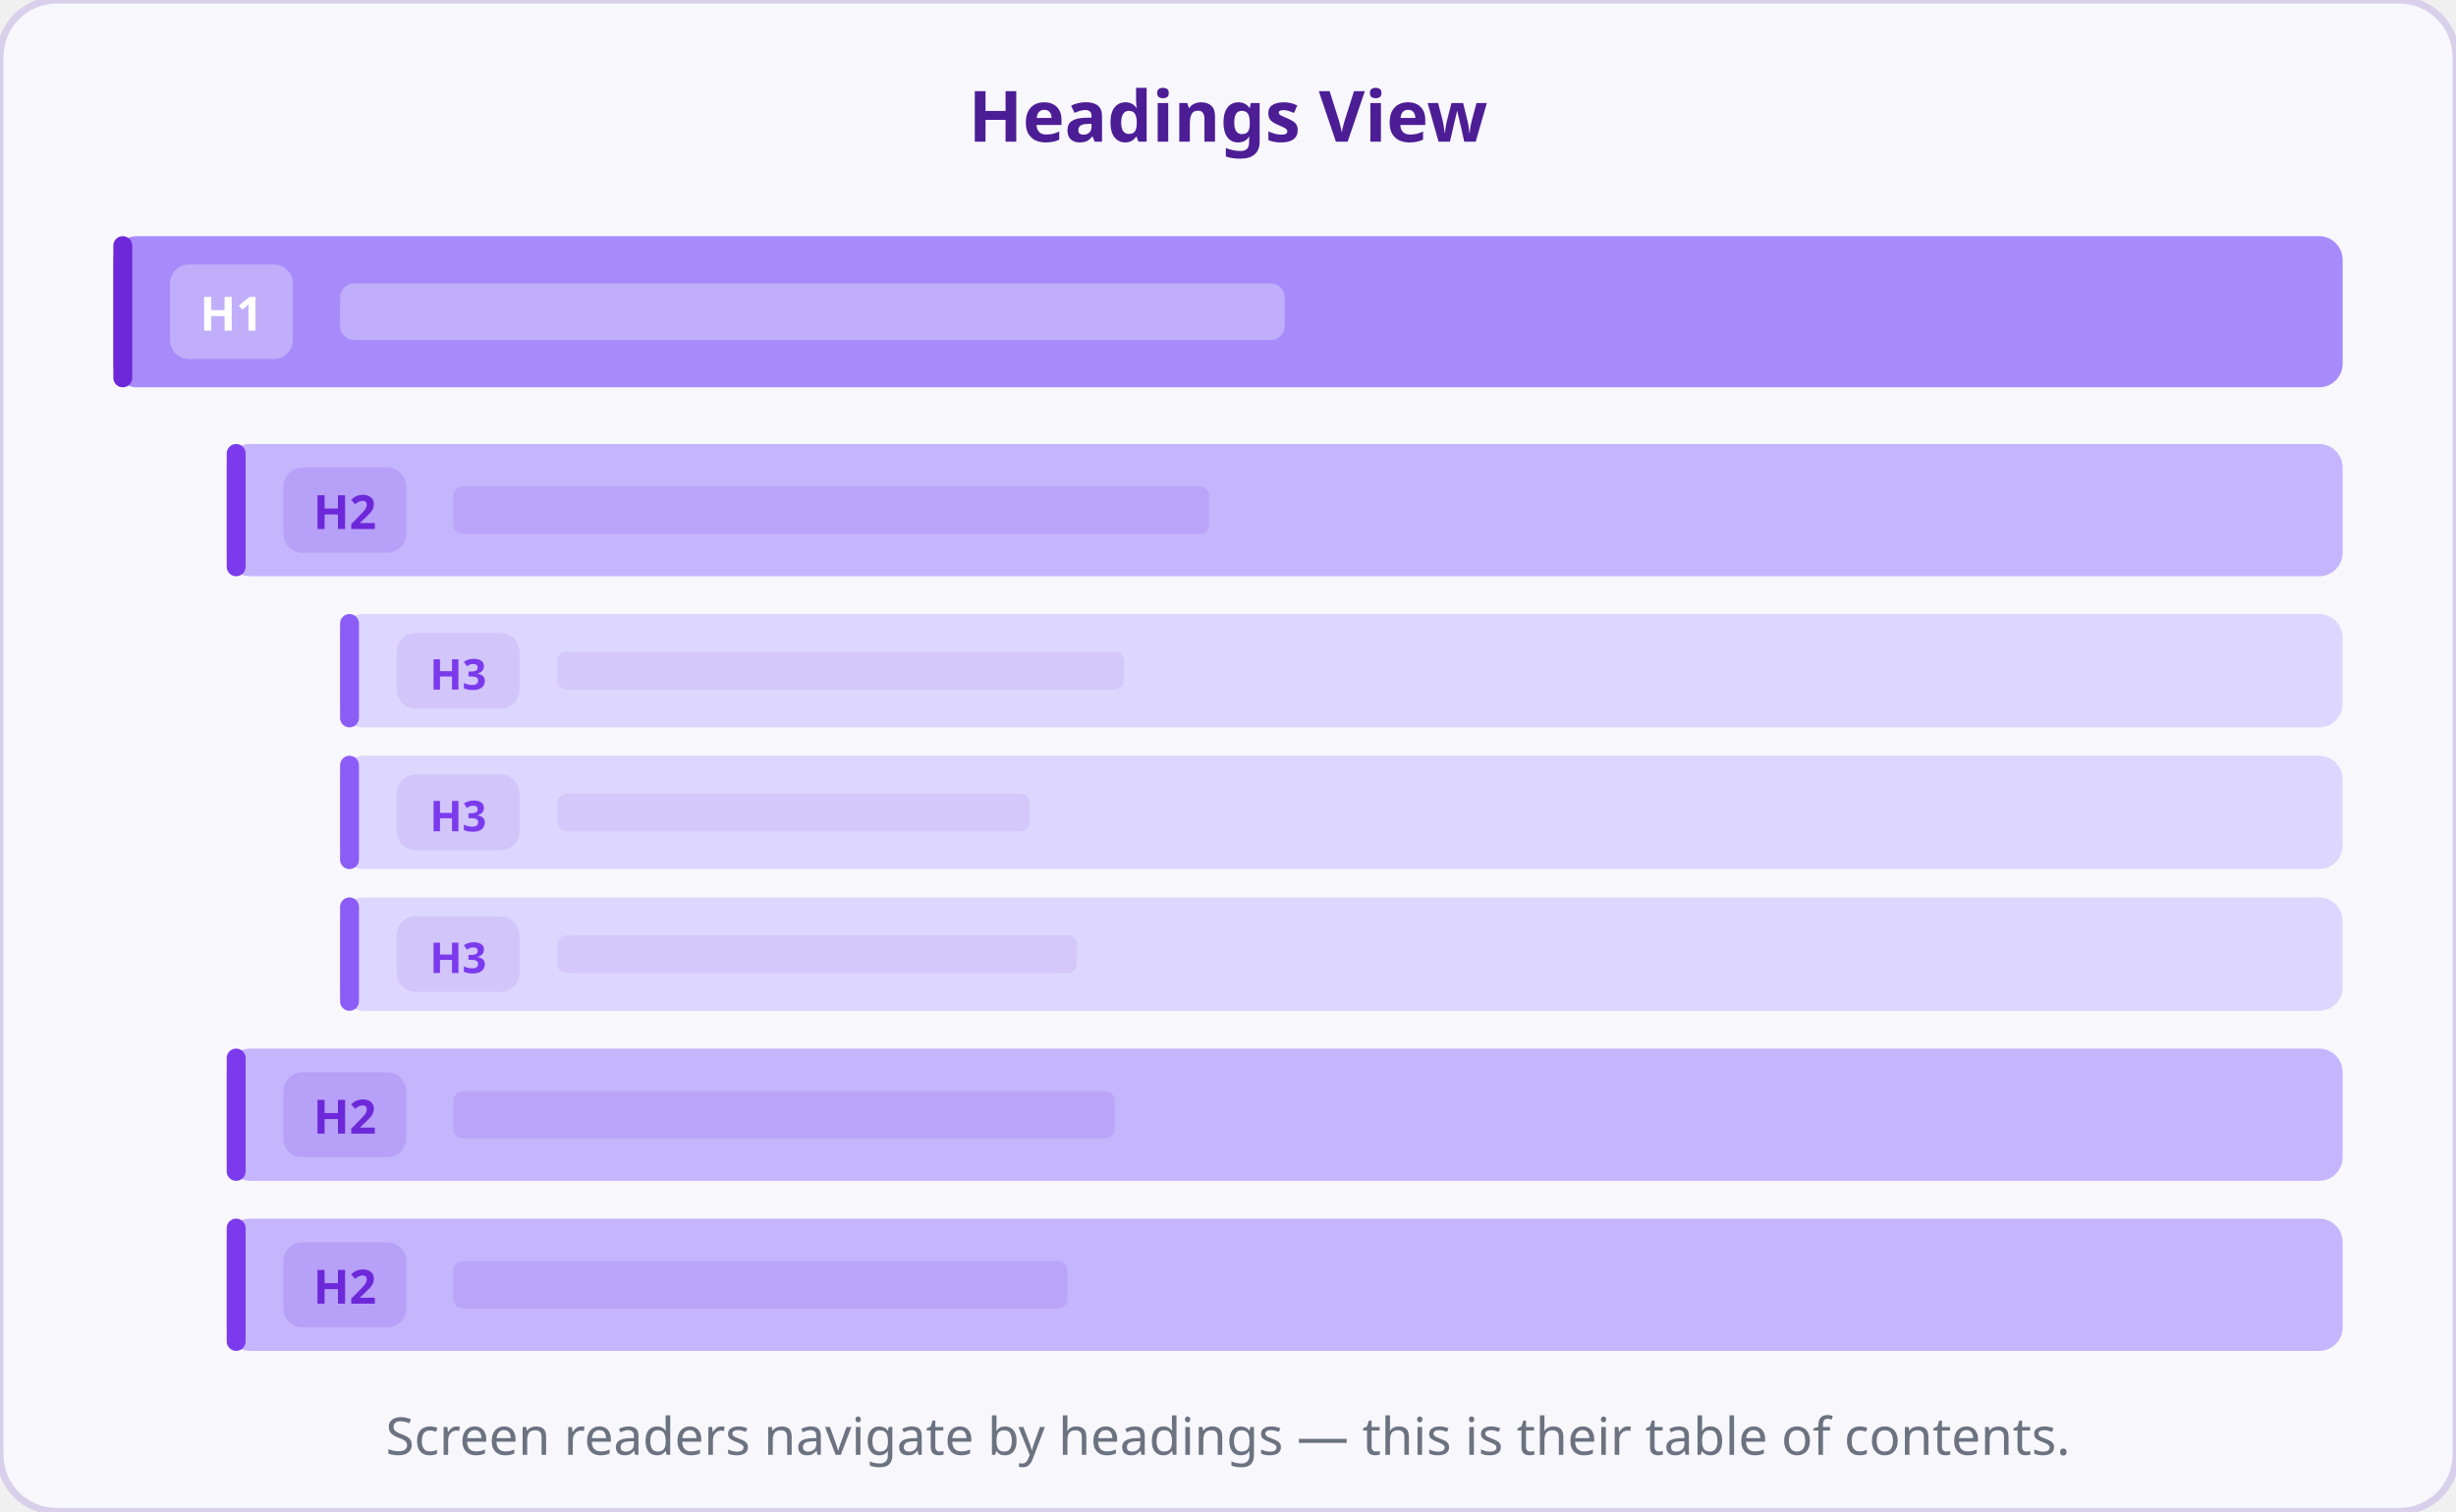
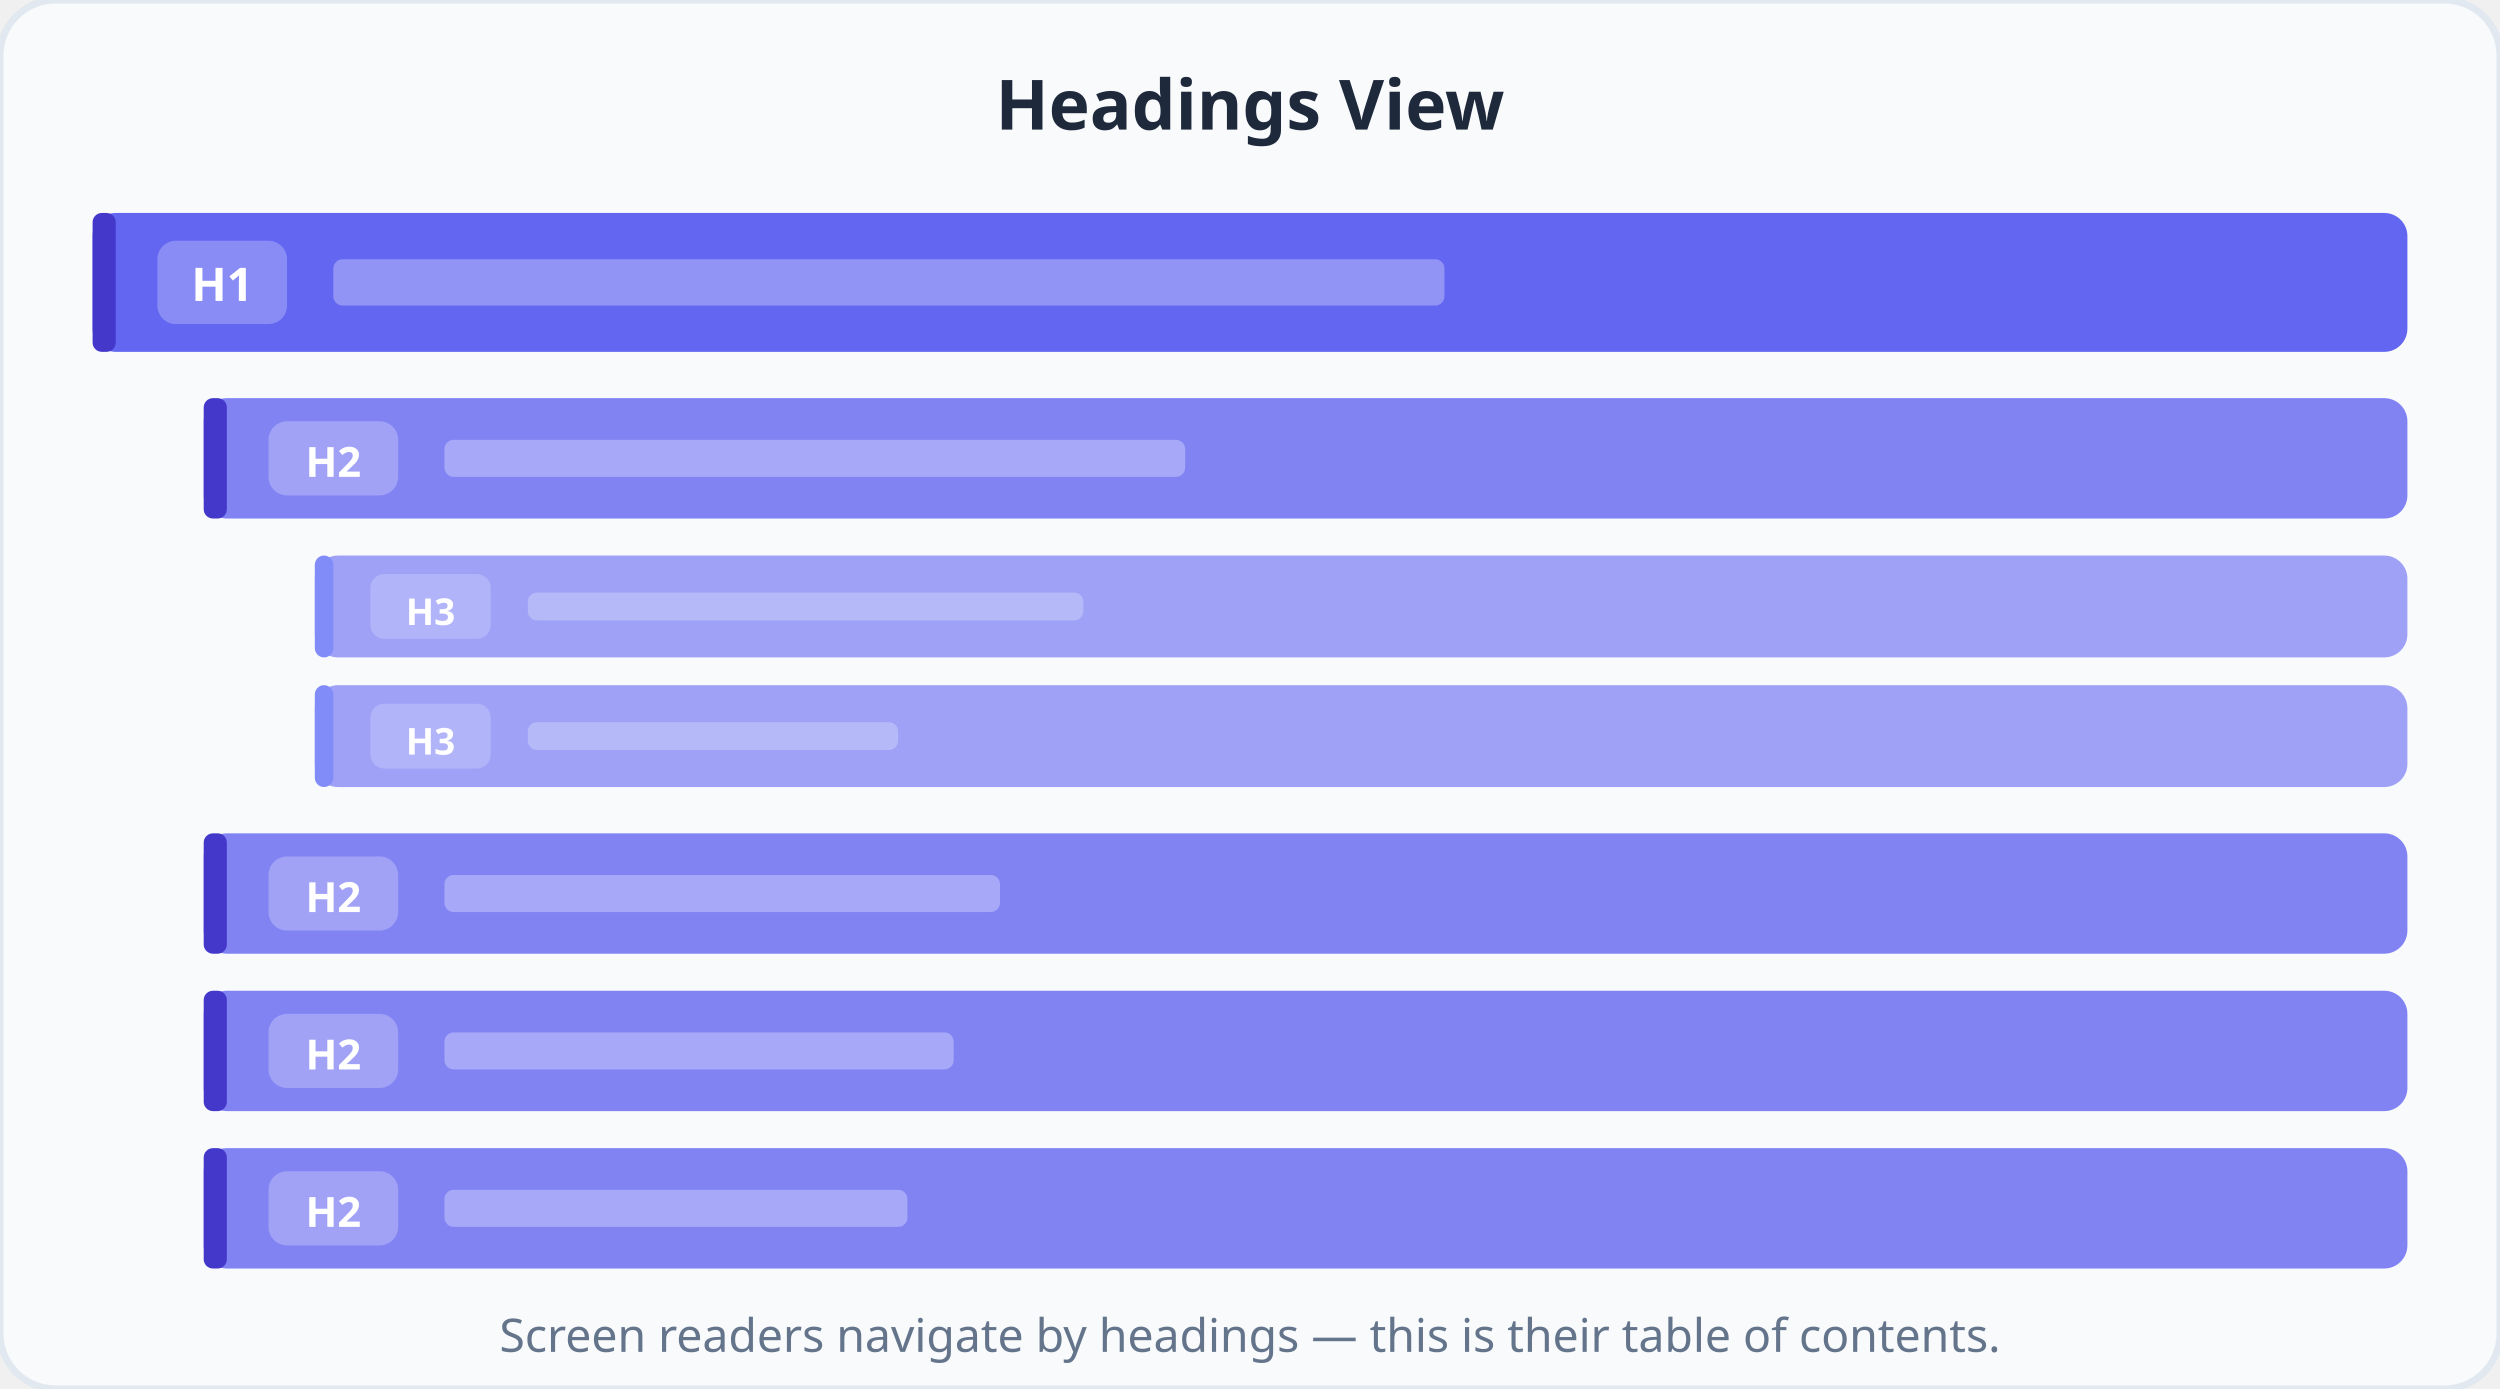
- <svg xmlns="http://www.w3.org/2000/svg" viewBox="0 0 520 320" role="img" aria-label="Headings view: only the heading elements from the page, shown as colored rectangles indented by level, forming the document outline that screen readers use to navigate.">
-   <rect width="520" height="320" rx="12" fill="#f8f7fc" stroke="#d8d0eb" stroke-width="1.5" />
-   <text x="260" y="30" text-anchor="middle" font-family="system-ui, sans-serif" font-size="15" font-weight="600" fill="#4c1d95">Headings View</text>
-   <rect x="24" y="50" width="472" height="32" rx="5" fill="#a78bfa" />
-   <rect x="24" y="50" width="4" height="32" rx="2" fill="#6d28d9" />
-   <rect x="36" y="56" width="26" height="20" rx="4" fill="rgba(255,255,255,0.3)" />
-   <text x="49" y="70" text-anchor="middle" font-family="system-ui, sans-serif" font-size="10" font-weight="700" fill="#ffffff">H1</text>
-   <rect x="72" y="60" width="200" height="12" rx="3" fill="rgba(255,255,255,0.3)" />
-   <rect x="48" y="94" width="448" height="28" rx="5" fill="#c4b5fd" />
-   <rect x="48" y="94" width="4" height="28" rx="2" fill="#7c3aed" />
-   <rect x="60" y="99" width="26" height="18" rx="4" fill="rgba(109,40,217,0.15)" />
-   <text x="73" y="112" text-anchor="middle" font-family="system-ui, sans-serif" font-size="10" font-weight="700" fill="#6d28d9">H2</text>
-   <rect x="96" y="103" width="160" height="10" rx="2" fill="rgba(109,40,217,0.12)" />
-   <rect x="72" y="130" width="424" height="24" rx="5" fill="#ddd6fe" />
-   <rect x="72" y="130" width="4" height="24" rx="2" fill="#8b5cf6" />
-   <rect x="84" y="134" width="26" height="16" rx="4" fill="rgba(109,40,217,0.1)" />
-   <text x="97" y="146" text-anchor="middle" font-family="system-ui, sans-serif" font-size="9" font-weight="700" fill="#7c3aed">H3</text>
-   <rect x="118" y="138" width="120" height="8" rx="2" fill="rgba(109,40,217,0.08)" />
-   <rect x="72" y="160" width="424" height="24" rx="5" fill="#ddd6fe" />
-   <rect x="72" y="160" width="4" height="24" rx="2" fill="#8b5cf6" />
-   <rect x="84" y="164" width="26" height="16" rx="4" fill="rgba(109,40,217,0.1)" />
-   <text x="97" y="176" text-anchor="middle" font-family="system-ui, sans-serif" font-size="9" font-weight="700" fill="#7c3aed">H3</text>
-   <rect x="118" y="168" width="100" height="8" rx="2" fill="rgba(109,40,217,0.08)" />
-   <rect x="72" y="190" width="424" height="24" rx="5" fill="#ddd6fe" />
-   <rect x="72" y="190" width="4" height="24" rx="2" fill="#8b5cf6" />
-   <rect x="84" y="194" width="26" height="16" rx="4" fill="rgba(109,40,217,0.1)" />
-   <text x="97" y="206" text-anchor="middle" font-family="system-ui, sans-serif" font-size="9" font-weight="700" fill="#7c3aed">H3</text>
-   <rect x="118" y="198" width="110" height="8" rx="2" fill="rgba(109,40,217,0.08)" />
-   <rect x="48" y="222" width="448" height="28" rx="5" fill="#c4b5fd" />
-   <rect x="48" y="222" width="4" height="28" rx="2" fill="#7c3aed" />
-   <rect x="60" y="227" width="26" height="18" rx="4" fill="rgba(109,40,217,0.15)" />
-   <text x="73" y="240" text-anchor="middle" font-family="system-ui, sans-serif" font-size="10" font-weight="700" fill="#6d28d9">H2</text>
-   <rect x="96" y="231" width="140" height="10" rx="2" fill="rgba(109,40,217,0.12)" />
-   <rect x="48" y="258" width="448" height="28" rx="5" fill="#c4b5fd" />
-   <rect x="48" y="258" width="4" height="28" rx="2" fill="#7c3aed" />
-   <rect x="60" y="263" width="26" height="18" rx="4" fill="rgba(109,40,217,0.15)" />
-   <text x="73" y="276" text-anchor="middle" font-family="system-ui, sans-serif" font-size="10" font-weight="700" fill="#6d28d9">H2</text>
-   <rect x="96" y="267" width="130" height="10" rx="2" fill="rgba(109,40,217,0.12)" />
-   <text x="260" y="308" text-anchor="middle" font-family="system-ui, sans-serif" font-size="11" fill="#6b7280">Screen readers navigate by headings — this is their table of contents.</text>
+ <svg xmlns="http://www.w3.org/2000/svg" viewBox="0 0 540 300" role="img" aria-label="Headings view: only the heading elements from the page shown as indigo colored bars indented by heading level, forming the document outline.">
+   <rect width="540" height="300" rx="12" fill="#f8fafc" stroke="#e2e8f0" stroke-width="1.5" />
+   <text x="270" y="28" text-anchor="middle" font-family="system-ui, sans-serif" font-size="15" font-weight="600" fill="#1e293b">Headings View</text>
+   <rect x="20" y="46" width="500" height="30" rx="5" fill="#6366f1" />
+   <rect x="20" y="46" width="5" height="30" rx="2" fill="#4338ca" />
+   <rect x="34" y="52" width="28" height="18" rx="4" fill="rgba(255,255,255,0.25)" />
+   <text x="48" y="65" text-anchor="middle" font-family="system-ui, sans-serif" font-size="10" font-weight="700" fill="#ffffff">H1</text>
+   <rect x="72" y="56" width="240" height="10" rx="2" fill="rgba(255,255,255,0.3)" />
+   <rect x="44" y="86" width="476" height="26" rx="5" fill="#6366f1" fill-opacity="0.8" />
+   <rect x="44" y="86" width="5" height="26" rx="2" fill="#4338ca" />
+   <rect x="58" y="91" width="28" height="16" rx="4" fill="rgba(255,255,255,0.25)" />
+   <text x="72" y="103" text-anchor="middle" font-family="system-ui, sans-serif" font-size="9" font-weight="700" fill="#ffffff">H2</text>
+   <rect x="96" y="95" width="160" height="8" rx="2" fill="rgba(255,255,255,0.3)" />
+   <rect x="68" y="120" width="452" height="22" rx="5" fill="#6366f1" fill-opacity="0.6" />
+   <rect x="68" y="120" width="4" height="22" rx="2" fill="#818cf8" />
+   <rect x="80" y="124" width="26" height="14" rx="3" fill="rgba(255,255,255,0.2)" />
+   <text x="93" y="135" text-anchor="middle" font-family="system-ui, sans-serif" font-size="8" font-weight="700" fill="#ffffff">H3</text>
+   <rect x="114" y="128" width="120" height="6" rx="2" fill="rgba(255,255,255,0.25)" />
+   <rect x="68" y="148" width="452" height="22" rx="5" fill="#6366f1" fill-opacity="0.6" />
+   <rect x="68" y="148" width="4" height="22" rx="2" fill="#818cf8" />
+   <rect x="80" y="152" width="26" height="14" rx="3" fill="rgba(255,255,255,0.2)" />
+   <text x="93" y="163" text-anchor="middle" font-family="system-ui, sans-serif" font-size="8" font-weight="700" fill="#ffffff">H3</text>
+   <rect x="114" y="156" width="80" height="6" rx="2" fill="rgba(255,255,255,0.25)" />
+   <rect x="44" y="180" width="476" height="26" rx="5" fill="#6366f1" fill-opacity="0.8" />
+   <rect x="44" y="180" width="5" height="26" rx="2" fill="#4338ca" />
+   <rect x="58" y="185" width="28" height="16" rx="4" fill="rgba(255,255,255,0.25)" />
+   <text x="72" y="197" text-anchor="middle" font-family="system-ui, sans-serif" font-size="9" font-weight="700" fill="#ffffff">H2</text>
+   <rect x="96" y="189" width="120" height="8" rx="2" fill="rgba(255,255,255,0.3)" />
+   <rect x="44" y="214" width="476" height="26" rx="5" fill="#6366f1" fill-opacity="0.8" />
+   <rect x="44" y="214" width="5" height="26" rx="2" fill="#4338ca" />
+   <rect x="58" y="219" width="28" height="16" rx="4" fill="rgba(255,255,255,0.25)" />
+   <text x="72" y="231" text-anchor="middle" font-family="system-ui, sans-serif" font-size="9" font-weight="700" fill="#ffffff">H2</text>
+   <rect x="96" y="223" width="110" height="8" rx="2" fill="rgba(255,255,255,0.3)" />
+   <rect x="44" y="248" width="476" height="26" rx="5" fill="#6366f1" fill-opacity="0.8" />
+   <rect x="44" y="248" width="5" height="26" rx="2" fill="#4338ca" />
+   <rect x="58" y="253" width="28" height="16" rx="4" fill="rgba(255,255,255,0.25)" />
+   <text x="72" y="265" text-anchor="middle" font-family="system-ui, sans-serif" font-size="9" font-weight="700" fill="#ffffff">H2</text>
+   <rect x="96" y="257" width="100" height="8" rx="2" fill="rgba(255,255,255,0.3)" />
+   <text x="270" y="292" text-anchor="middle" font-family="system-ui, sans-serif" font-size="10" fill="#64748b">Screen readers navigate by headings — this is their table of contents.</text>
</svg>
